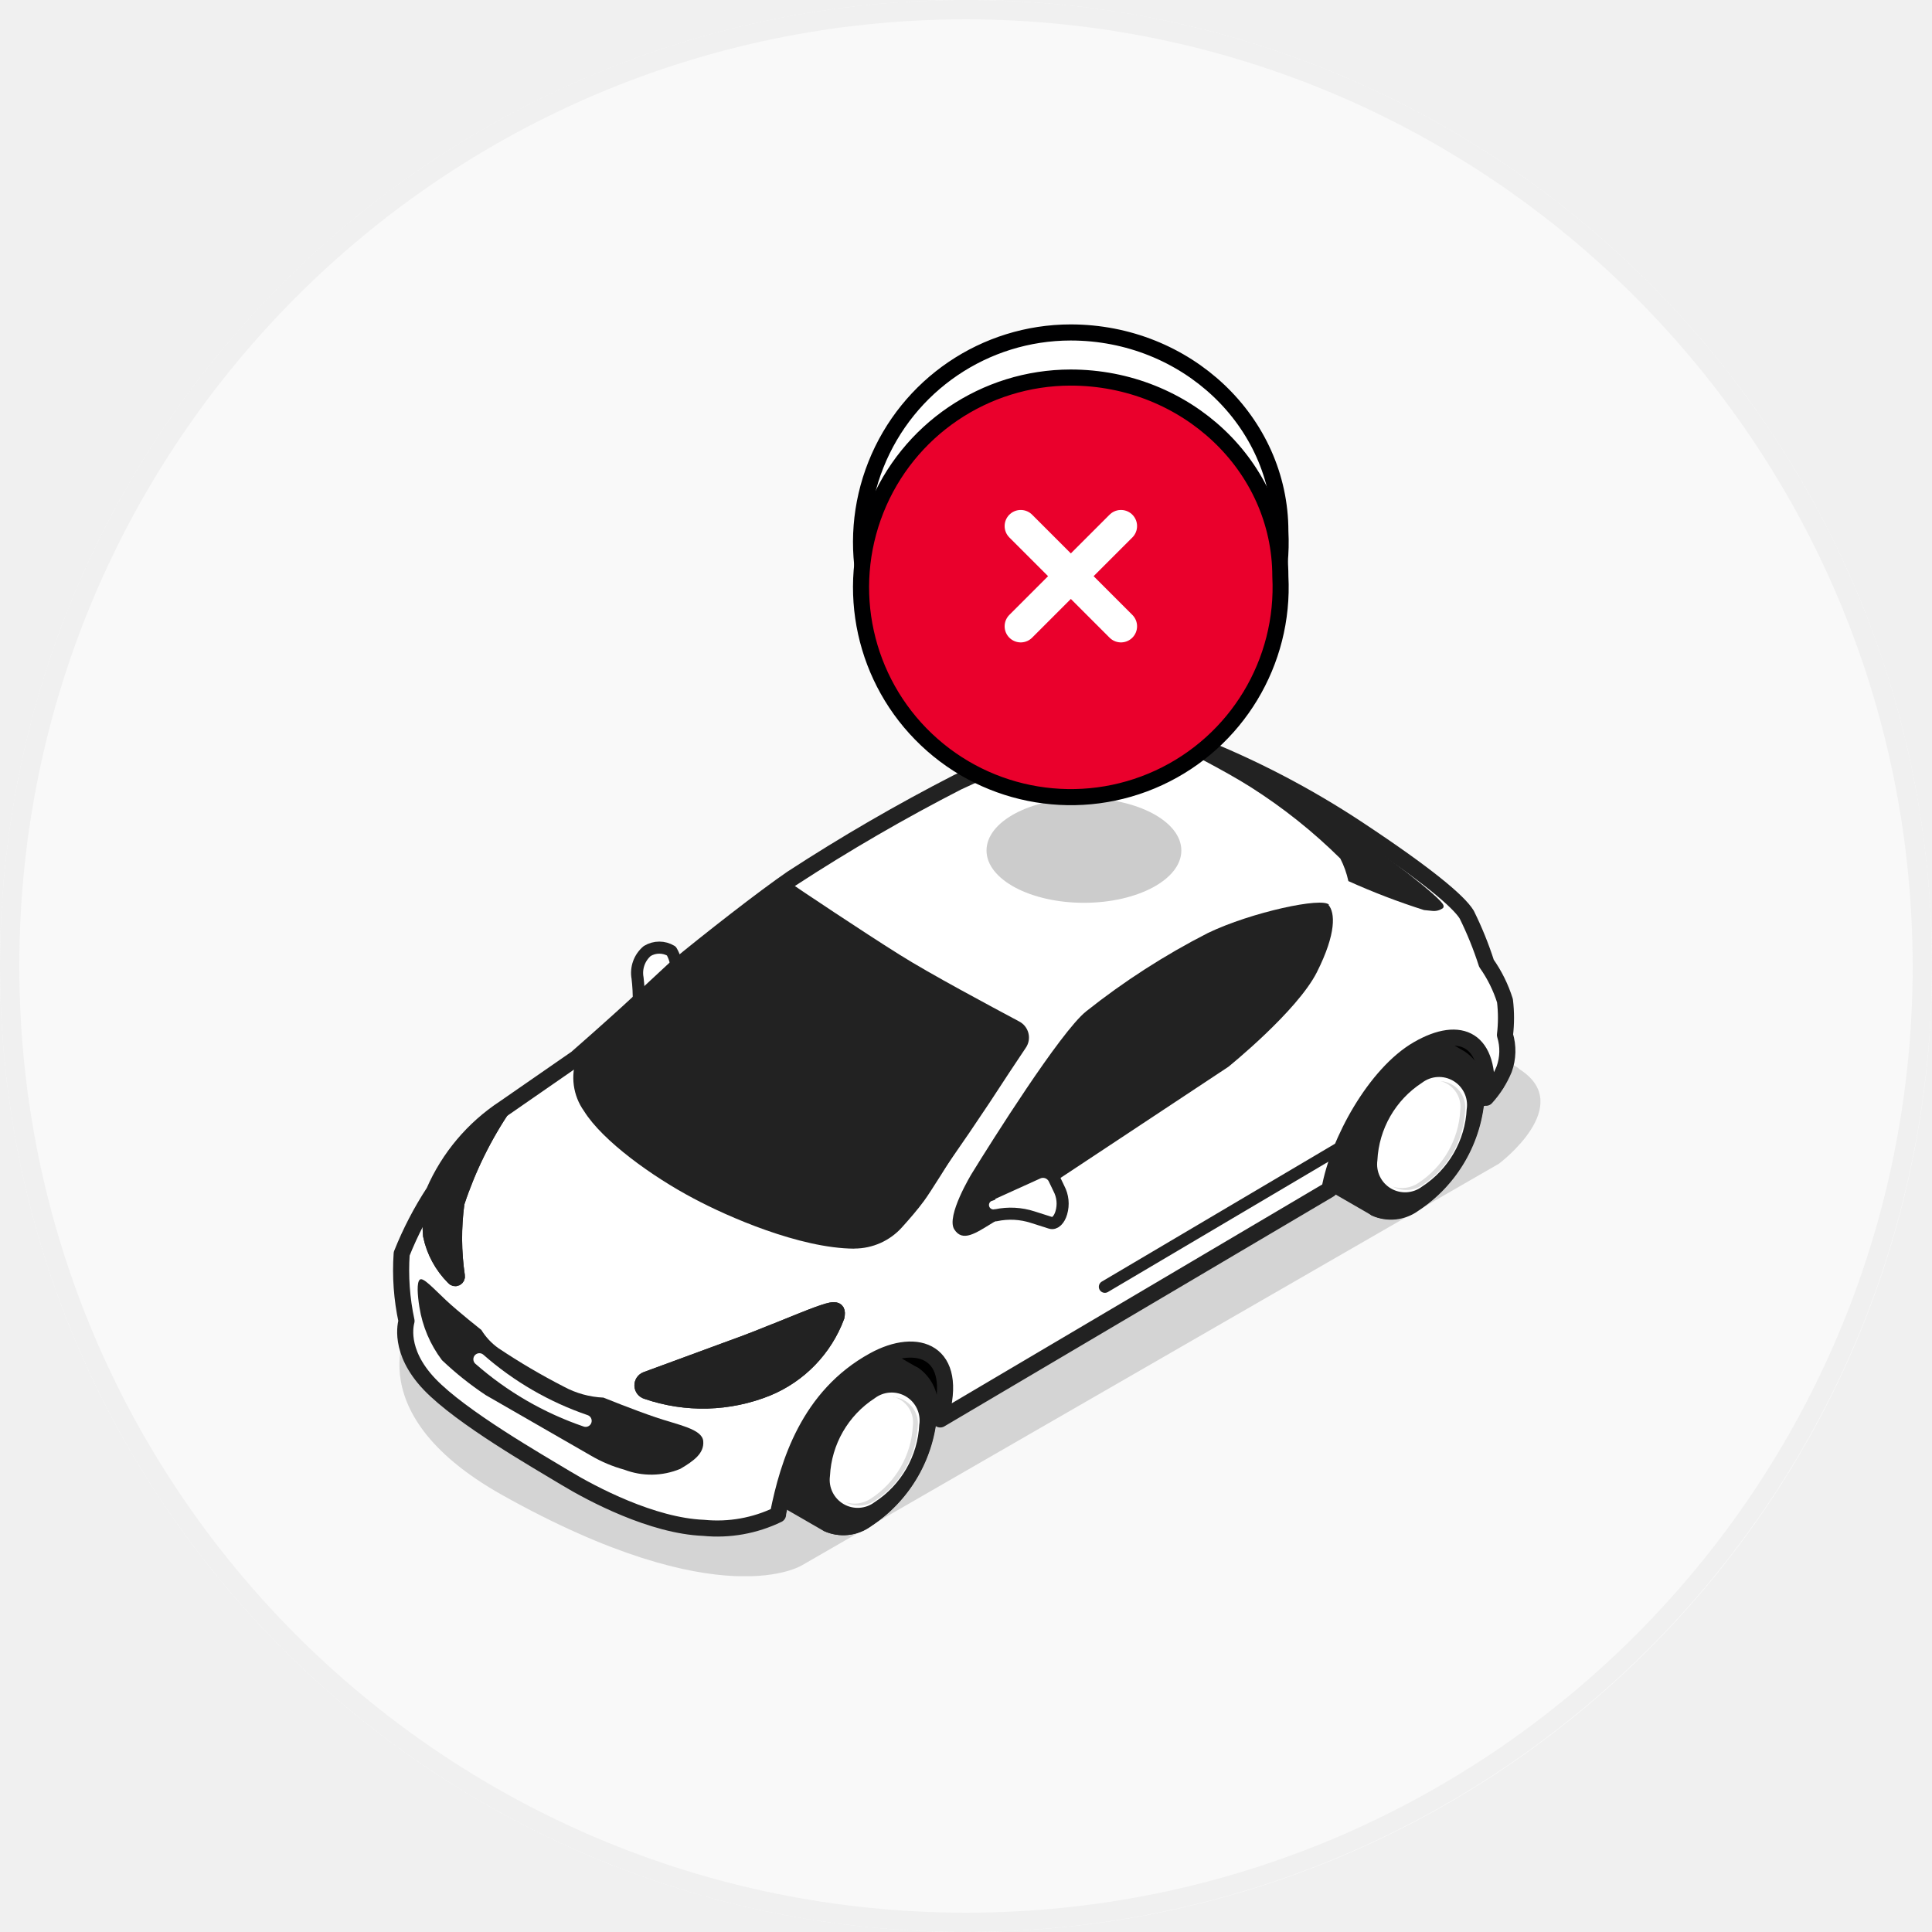
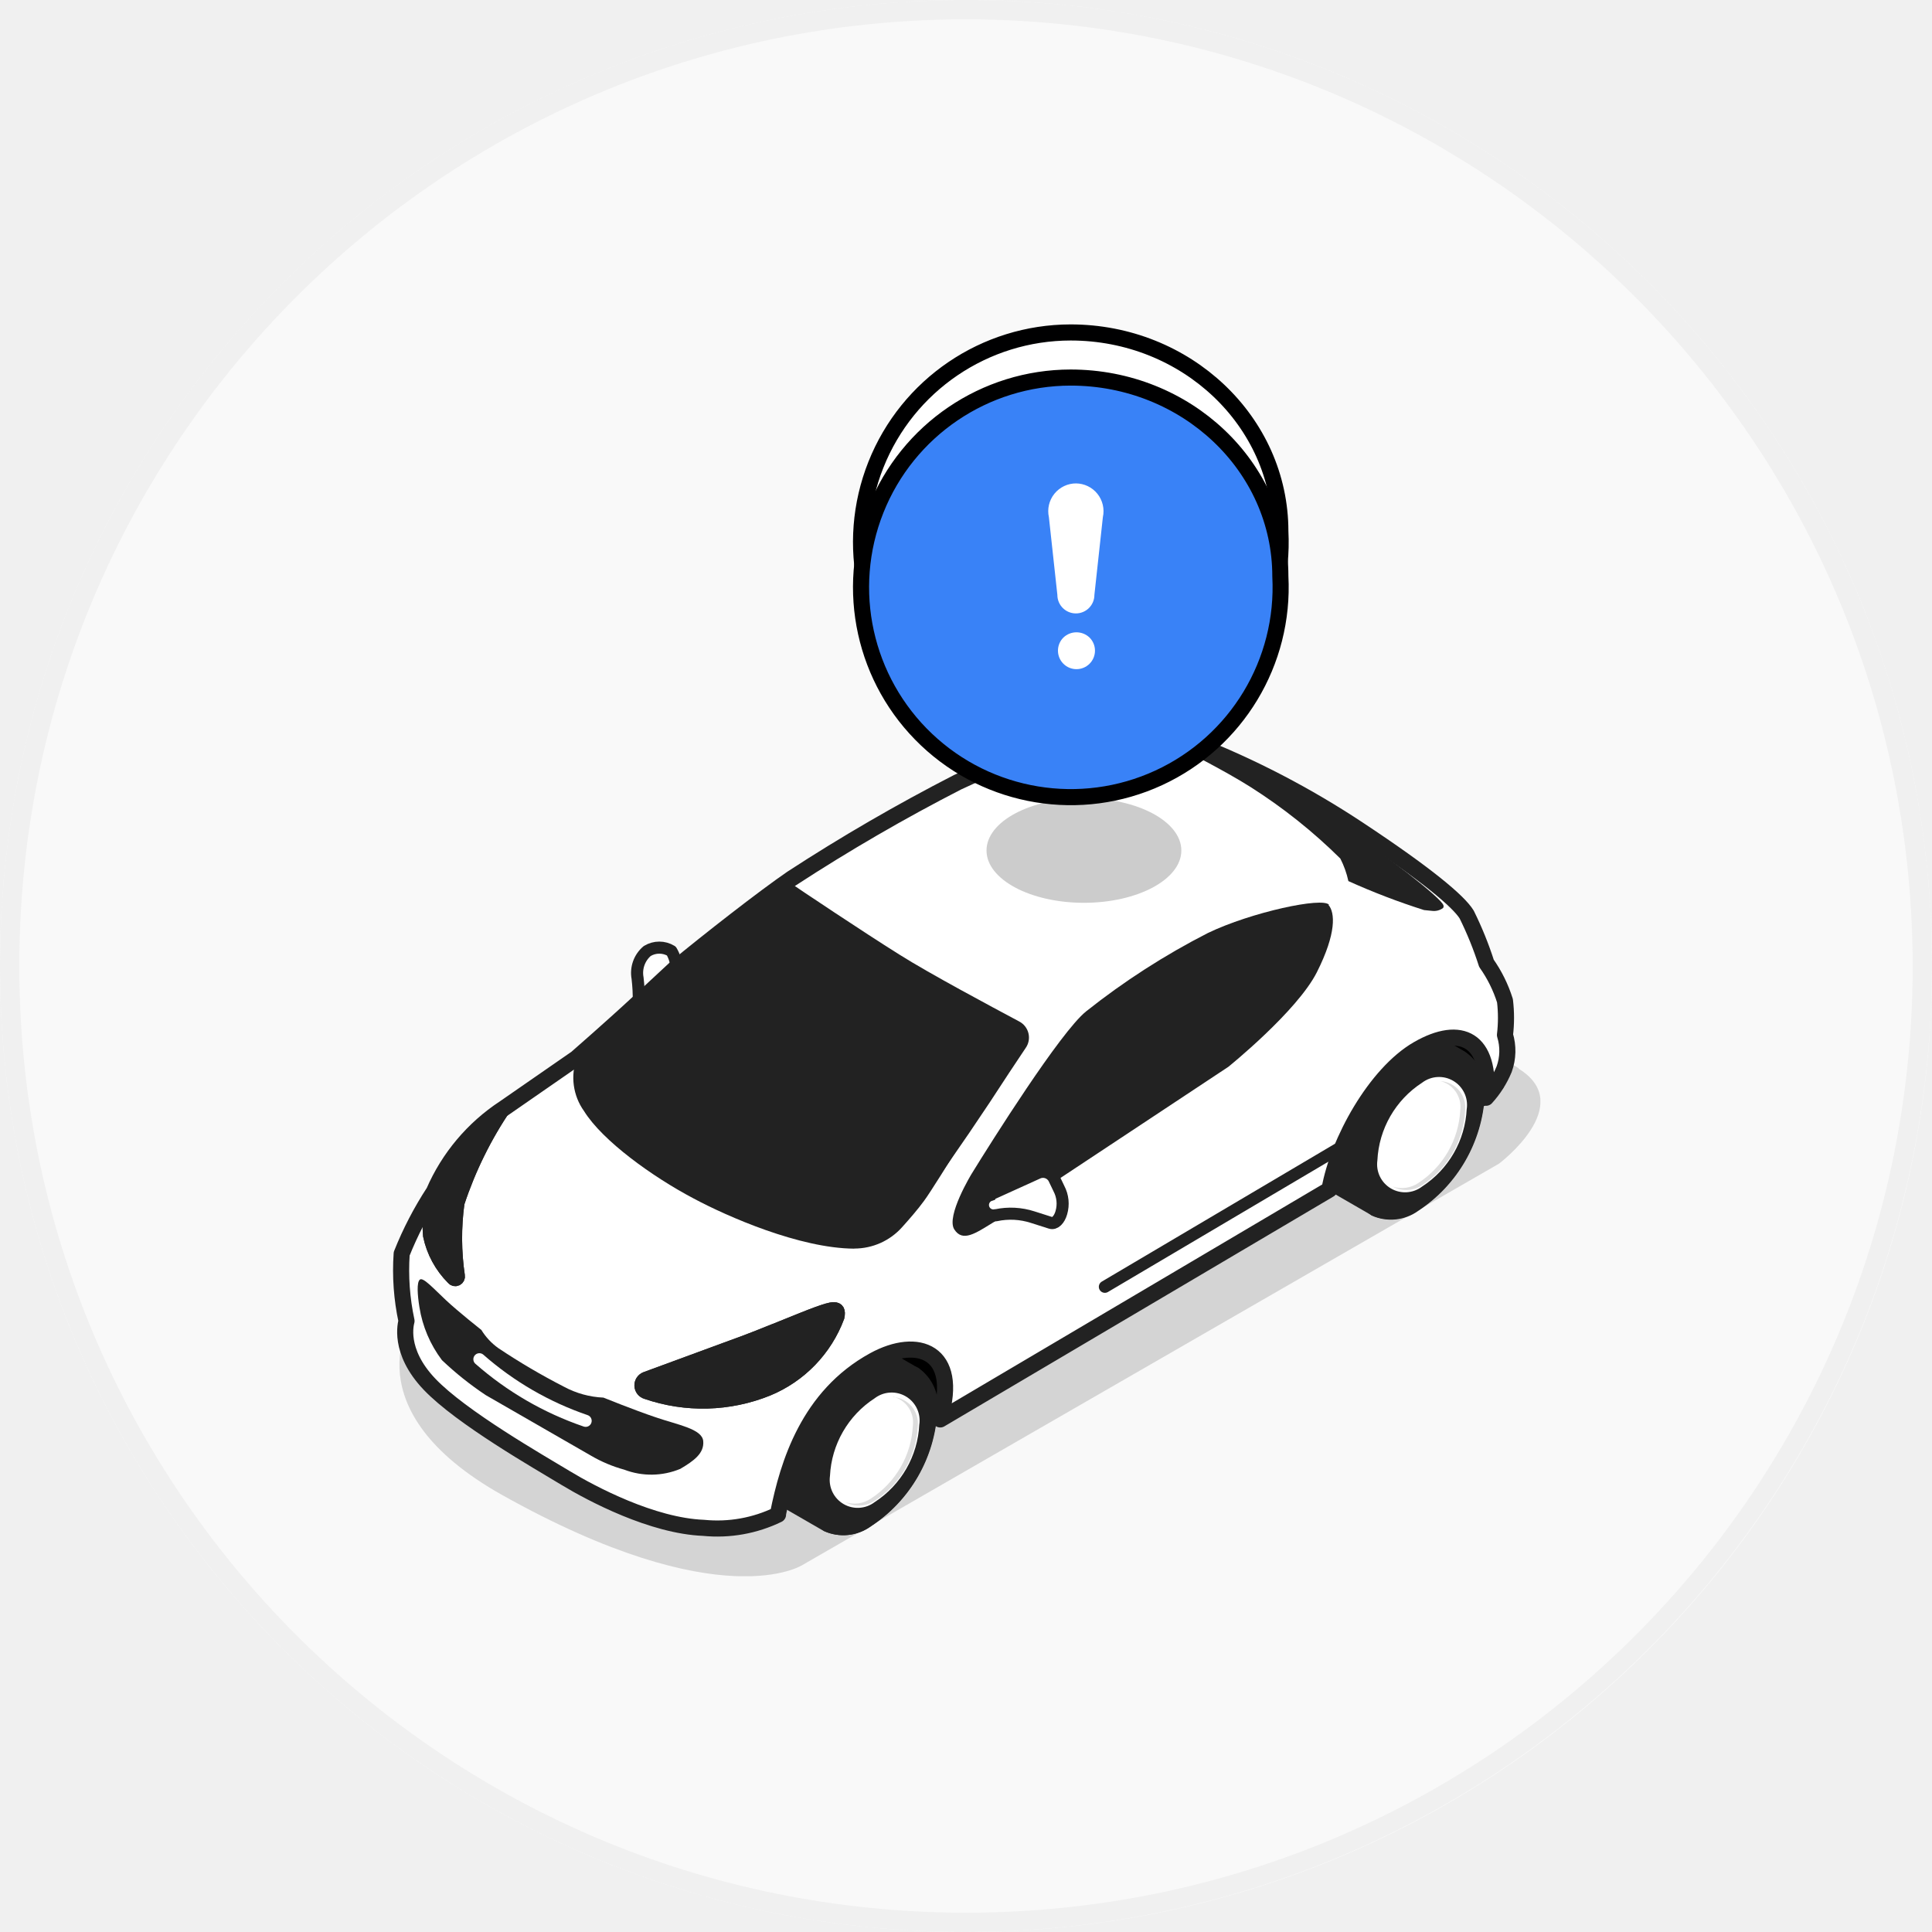
<svg xmlns="http://www.w3.org/2000/svg" width="100" height="100" viewBox="0 0 100 100">
  <defs>
    <clipPath id="clip-path">
      <rect id="사각형_59828" data-name="사각형 59828" width="100" height="100" transform="translate(138 80)" fill="#d5d5d5" />
    </clipPath>
    <clipPath id="clip-path-2">
-       <rect id="사각형_247576" data-name="사각형 247576" width="100" height="100" fill="none" />
+       <rect id="사각형_434297" data-name="사각형 434297" width="100" height="100" fill="none" />
    </clipPath>
    <clipPath id="clip-path-5">
-       <rect id="사각형_247572" data-name="사각형 247572" width="59.063" height="36.731" fill="none" />
+       <rect id="사각형_434293" data-name="사각형 434293" width="59.063" height="36.731" fill="none" />
    </clipPath>
    <clipPath id="clip-path-7">
-       <rect id="사각형_247574" data-name="사각형 247574" width="10.104" height="5.412" fill="none" />
+       <rect id="사각형_434295" data-name="사각형 434295" width="10.104" height="5.412" fill="none" />
    </clipPath>
  </defs>
  <g id="마스크_그룹_271" data-name="마스크 그룹 271" transform="translate(-138 -80)" clip-path="url(#clip-path)">
    <g id="null_100x100" transform="translate(188 130)">
-       <g id="그룹_324295" data-name="그룹 324295" transform="translate(-50 -50)" style="isolation: isolate">
+       <g id="그룹_586859" data-name="그룹 586859" transform="translate(-50 -50)" style="isolation: isolate">
        <g id="Layer_1" data-name="Layer 1">
-           <g id="그룹_324294" data-name="그룹 324294" clip-path="url(#clip-path-2)">
-             <g id="그룹_324287" data-name="그룹 324287" clip-path="url(#clip-path-2)">
-               <path id="패스_643359" data-name="패스 643359" d="M50,0A50,50,0,1,1,0,50,50.013,50.013,0,0,1,50,0" fill="#f9f9f9" />
-               <path id="패스_643360" data-name="패스 643360" d="M50,100a50,50,0,1,1,50-50,50.066,50.066,0,0,1-50,50M50,1A49,49,0,1,0,99,50,49.053,49.053,0,0,0,50,1" fill="#f0f0f0" />
+           <g id="그룹_586858" data-name="그룹 586858" clip-path="url(#clip-path-2)">
+             <g id="그룹_586851" data-name="그룹 586851" clip-path="url(#clip-path-2)">
+               <path id="패스_1457749" data-name="패스 1457749" d="M50,0A50,50,0,1,1,0,50,50.013,50.013,0,0,1,50,0" fill="#f9f9f9" />
+               <path id="패스_1457750" data-name="패스 1457750" d="M50,100a50,50,0,1,1,50-50,50.066,50.066,0,0,1-50,50M50,1A49,49,0,1,0,99,50,49.053,49.053,0,0,0,50,1" fill="#f0f0f0" />
            </g>
-             <g id="그룹_324290" data-name="그룹 324290" clip-path="url(#clip-path-2)">
-               <path id="패스_643361" data-name="패스 643361" d="M299.408,190.1a38.934,38.934,0,0,0,3.917,1.563c.667.1,1.292,0,1.188-.458s-3.312-2.875-4.792-3.812a60.237,60.237,0,0,0-6.75-3.729A18.406,18.406,0,0,0,289.7,182.6s2.938,1.438,4.583,2.479a26.558,26.558,0,0,1,4.688,3.729,5.084,5.084,0,0,1,.458,1.292" transform="translate(-229.346 -144.558)" fill="#141c1e" />
-               <g id="그룹_324289" data-name="그룹 324289" transform="translate(20.667 44.854)" opacity="0.15" style="mix-blend-mode: multiply;isolation: isolate">
-                 <g id="그룹_324288" data-name="그룹 324288" clip-path="url(#clip-path-5)">
-                   <path id="패스_643362" data-name="패스 643362" d="M157.16,225.658c-5.771-3.542-18.1-10.458-18.1-10.458L99.869,238.617s-3.187,4.708,4.667,9.125c11.375,6.375,15.563,3.625,15.563,3.625L156.14,230.6s4.063-3.042,1.021-4.917" transform="translate(-99.223 -215.221)" />
+             <g id="그룹_586854" data-name="그룹 586854" clip-path="url(#clip-path-2)">
+               <path id="패스_1457751" data-name="패스 1457751" d="M299.408,190.1a38.934,38.934,0,0,0,3.917,1.563c.667.1,1.292,0,1.188-.458s-3.312-2.875-4.792-3.812a60.237,60.237,0,0,0-6.75-3.729A18.406,18.406,0,0,0,289.7,182.6s2.938,1.438,4.583,2.479a26.558,26.558,0,0,1,4.688,3.729,5.084,5.084,0,0,1,.458,1.292" transform="translate(-229.346 -144.558)" fill="#141c1e" />
+               <g id="그룹_586853" data-name="그룹 586853" transform="translate(20.667 44.854)" opacity="0.15" style="mix-blend-mode: multiply;isolation: isolate">
+                 <g id="그룹_586852" data-name="그룹 586852" clip-path="url(#clip-path-5)">
+                   <path id="패스_1457752" data-name="패스 1457752" d="M157.16,225.658c-5.771-3.542-18.1-10.458-18.1-10.458L99.869,238.617s-3.187,4.708,4.667,9.125c11.375,6.375,15.563,3.625,15.563,3.625L156.14,230.6s4.063-3.042,1.021-4.917" transform="translate(-99.223 -215.221)" />
                </g>
              </g>
-               <path id="패스_643363" data-name="패스 643363" d="M222.063,337.321l-.792.792-.6.375L218,334.3l3.563.042Z" transform="translate(-172.583 -264.654)" />
-               <path id="패스_643364" data-name="패스 643364" d="M195.779,333.259l-2.6-1.5a2.462,2.462,0,0,0-2.437.25,7.639,7.639,0,0,0-3.437,5.979,2.408,2.408,0,0,0,1.021,2.229l2.6,1.5a2.421,2.421,0,0,0,2.417-.25,7.638,7.638,0,0,0,3.438-5.979,2.408,2.408,0,0,0-1.021-2.229" transform="translate(-148.279 -262.468)" fill="#222" />
-               <path id="패스_643365" data-name="패스 643365" d="M206.775,341.189a7.638,7.638,0,0,1-3.437,5.979,2.423,2.423,0,0,1-2.417.25,2.452,2.452,0,0,1-1.021-2.229,7.639,7.639,0,0,1,3.438-5.979,2.46,2.46,0,0,1,2.438-.25,2.408,2.408,0,0,1,1.021,2.229" transform="translate(-158.254 -268.168)" fill="#222" />
-               <path id="패스_643366" data-name="패스 643366" d="M208.075,342.695a7.034,7.034,0,0,1-3.187,5.521,1.943,1.943,0,0,1-3.187-1.854,7.034,7.034,0,0,1,3.188-5.521,2.254,2.254,0,0,1,2.25-.229,2.221,2.221,0,0,1,.938,2.063" transform="translate(-159.679 -269.486)" fill="#222" />
-               <path id="패스_643367" data-name="패스 643367" d="M210.824,347.681a5.083,5.083,0,0,1-2.312,4.021,1.448,1.448,0,0,1-2.312-1.354,5.083,5.083,0,0,1,2.313-4.021,1.448,1.448,0,0,1,2.313,1.354" transform="translate(-163.241 -273.952)" fill="#fff" />
-               <path id="패스_643368" data-name="패스 643368" d="M211.216,348.582a4.854,4.854,0,0,1-2.208,3.833,1.383,1.383,0,0,1-2.208-1.292,4.854,4.854,0,0,1,2.208-3.833,1.383,1.383,0,0,1,2.208,1.292" transform="translate(-163.716 -274.728)" fill="#fff" />
-               <path id="패스_643369" data-name="패스 643369" d="M212.479,347a1.377,1.377,0,0,1,1.021,1.5,4.792,4.792,0,0,1-2.167,3.771,1.521,1.521,0,0,1-1.333.188,1.482,1.482,0,0,0,1.542-.083,4.854,4.854,0,0,0,2.208-3.812,1.369,1.369,0,0,0-1.271-1.542" transform="translate(-166.25 -274.708)" fill="#ddd" />
-               <path id="패스_643370" data-name="패스 643370" d="M111.861,194.2c-1.229,1.146-3.208,2.875-3.208,2.875l-3.729,2.583A9.9,9.9,0,0,0,101.278,204a18.1,18.1,0,0,0-1.667,3.208,12.458,12.458,0,0,0,.25,3.479c-.021.1-.458,1.542,1.188,3.271s5.667,4.021,7.042,4.854,4.5,2.479,7.167,2.6a7.2,7.2,0,0,0,3.854-.687v-.042c.521-2.6,1.583-6.083,4.958-7.937,2.271-1.25,4.438-.458,3.438,2.958v.1l20.146-11.9c.438-2.479,2.375-6,4.583-7.271s3.792-.521,3.521,2.521a5.1,5.1,0,0,0,.938-1.479,2.792,2.792,0,0,0,.042-1.771,7.459,7.459,0,0,0,0-1.771,6.972,6.972,0,0,0-.958-1.937,18.344,18.344,0,0,0-1.021-2.521c-.417-.688-2.083-2.083-5.583-4.4a44.528,44.528,0,0,0-8.521-4.417,10.73,10.73,0,0,0-2.375-.479,5.231,5.231,0,0,0-1.75-.6,1.708,1.708,0,0,0-1.062.292,58.678,58.678,0,0,0-7.062,2.771,95.718,95.718,0,0,0-8.562,4.979c-1.458,1-4.312,3.229-6,4.625h0Z" transform="translate(-78.799 -142.33)" fill="none" stroke="#222" stroke-linejoin="round" stroke-width="0.625" />
-               <path id="패스_643371" data-name="패스 643371" d="M358.063,258.821l-.792.813-.6.354L354,255.8l3.563.063Z" transform="translate(-280.25 -202.508)" />
-               <path id="패스_643372" data-name="패스 643372" d="M331.779,254.759l-2.6-1.5a2.462,2.462,0,0,0-2.437.25,7.638,7.638,0,0,0-3.437,5.979,2.408,2.408,0,0,0,1.021,2.229l2.6,1.5a2.421,2.421,0,0,0,2.417-.25,7.638,7.638,0,0,0,3.438-5.979,2.408,2.408,0,0,0-1.021-2.229" transform="translate(-255.946 -200.322)" fill="#222" />
-               <path id="패스_643373" data-name="패스 643373" d="M342.775,262.789a7.671,7.671,0,0,1-3.437,5.979,2.423,2.423,0,0,1-2.417.25,2.452,2.452,0,0,1-1.021-2.229,7.638,7.638,0,0,1,3.438-5.979,2.46,2.46,0,0,1,2.438-.25,2.408,2.408,0,0,1,1.021,2.229" transform="translate(-265.921 -206.101)" fill="#222" />
-               <path id="패스_643374" data-name="패스 643374" d="M344.075,264.195a7.034,7.034,0,0,1-3.187,5.521,1.943,1.943,0,0,1-3.187-1.854,7.034,7.034,0,0,1,3.188-5.521,2.254,2.254,0,0,1,2.25-.229,2.221,2.221,0,0,1,.938,2.063" transform="translate(-267.346 -207.341)" fill="#222" />
-               <path id="패스_643375" data-name="패스 643375" d="M346.824,269.281a5.083,5.083,0,0,1-2.312,4.021,1.448,1.448,0,0,1-2.312-1.354,5.083,5.083,0,0,1,2.313-4.021,1.448,1.448,0,0,1,2.313,1.354" transform="translate(-270.907 -211.885)" fill="#fff" />
-               <path id="패스_643376" data-name="패스 643376" d="M347.216,270.082a4.854,4.854,0,0,1-2.208,3.833,1.383,1.383,0,0,1-2.208-1.292,4.854,4.854,0,0,1,2.208-3.833,1.383,1.383,0,0,1,2.208,1.292" transform="translate(-271.382 -212.582)" fill="#fff" />
-               <path id="패스_643377" data-name="패스 643377" d="M348.479,268.6a1.377,1.377,0,0,1,1.021,1.5,4.792,4.792,0,0,1-2.167,3.771,1.521,1.521,0,0,1-1.333.188,1.482,1.482,0,0,0,1.542-.083,4.854,4.854,0,0,0,2.208-3.833,1.369,1.369,0,0,0-1.271-1.542" transform="translate(-273.917 -212.642)" fill="#ddd" />
-               <path id="패스_643378" data-name="패스 643378" d="M160.368,236.531a1.981,1.981,0,0,0-.271-.9,1.2,1.2,0,0,0-1.25,0,1.485,1.485,0,0,0-.5,1.4,9.113,9.113,0,0,1,.063,1.229" transform="translate(-125.347 -186.406)" fill="#fff" />
-               <path id="패스_643379" data-name="패스 643379" d="M160.368,236.531a1.981,1.981,0,0,0-.271-.9,1.2,1.2,0,0,0-1.25,0,1.485,1.485,0,0,0-.5,1.4,9.113,9.113,0,0,1,.063,1.229" transform="translate(-125.347 -186.406)" fill="none" stroke="#222" stroke-linejoin="round" stroke-width="0.625" />
-               <path id="패스_643380" data-name="패스 643380" d="M111.761,194.146c-1.229,1.146-3.208,2.875-3.208,2.875l-3.729,2.583a9.9,9.9,0,0,0-3.646,4.333,18.105,18.105,0,0,0-1.667,3.208,12.459,12.459,0,0,0,.25,3.479c-.021.1-.458,1.542,1.188,3.271s5.667,4.021,7.042,4.854,4.5,2.479,7.146,2.583a7.2,7.2,0,0,0,3.854-.687V220.6c.521-2.6,1.583-6.083,4.958-7.937,2.271-1.25,4.438-.458,3.438,2.958v.1l20.146-11.9c.438-2.479,2.375-6,4.583-7.271s3.792-.521,3.521,2.521a5.1,5.1,0,0,0,.938-1.479,2.792,2.792,0,0,0,.042-1.771,7.458,7.458,0,0,0,0-1.771,6.972,6.972,0,0,0-.958-1.937,18.346,18.346,0,0,0-1.021-2.521c-.417-.687-2.083-2.083-5.583-4.4a45.632,45.632,0,0,0-8.521-4.437,10.729,10.729,0,0,0-2.375-.479,5.231,5.231,0,0,0-1.75-.6,1.708,1.708,0,0,0-1.062.292,58.676,58.676,0,0,0-7.062,2.771,96.27,96.27,0,0,0-8.583,4.979c-1.458,1-4.312,3.229-6,4.625h0Z" transform="translate(-78.72 -142.251)" fill="#fff" />
-               <path id="패스_643381" data-name="패스 643381" d="M111.761,194.146c-1.229,1.146-3.208,2.875-3.208,2.875l-3.729,2.583a9.9,9.9,0,0,0-3.646,4.333,18.105,18.105,0,0,0-1.667,3.208,12.459,12.459,0,0,0,.25,3.479c-.021.1-.458,1.542,1.188,3.271s5.667,4.021,7.042,4.854,4.5,2.479,7.146,2.583a7.2,7.2,0,0,0,3.854-.687V220.6c.521-2.6,1.583-6.083,4.958-7.937,2.271-1.25,4.438-.458,3.438,2.958v.1l20.146-11.9c.438-2.479,2.375-6,4.583-7.271s3.792-.521,3.521,2.521a5.1,5.1,0,0,0,.938-1.479,2.792,2.792,0,0,0,.042-1.771,7.458,7.458,0,0,0,0-1.771,6.972,6.972,0,0,0-.958-1.937,18.346,18.346,0,0,0-1.021-2.521c-.417-.687-2.083-2.083-5.583-4.4a45.632,45.632,0,0,0-8.521-4.437,10.729,10.729,0,0,0-2.375-.479,5.231,5.231,0,0,0-1.75-.6,1.708,1.708,0,0,0-1.062.292,58.676,58.676,0,0,0-7.062,2.771,96.27,96.27,0,0,0-8.583,4.979c-1.458,1-4.312,3.229-6,4.625h0Z" transform="translate(-78.72 -142.251)" fill="none" stroke="#222" stroke-linejoin="round" stroke-width="0.833" />
-               <path id="패스_643382" data-name="패스 643382" d="M157.007,239.108a3.312,3.312,0,0,0,2.458-1.1c.375-.417.813-.917,1.146-1.375.646-.875,3.667-5.917,5.146-8.021a.75.75,0,0,0-.271-1.1c-1.479-.771-4.646-2.479-6.25-3.479-2.1-1.333-5.458-3.625-5.458-3.625s-5.375,3.979-7.021,5.417-4.125,3.417-4.125,3.417a2.974,2.974,0,0,0,.375,2.75c.958,1.542,3.542,3.4,5.667,4.521,1.75.938,5.5,2.583,8.313,2.6" transform="translate(-112.778 -174.483)" fill="#222" />
-               <path id="패스_643383" data-name="패스 643383" d="M159.425,329.4a.417.417,0,0,1-.042-.792l4.417-1.625c1.479-.521,3.771-1.5,4.479-1.75s1.229-.437,1.083.229a6.57,6.57,0,0,1-3.646,3.771,8.875,8.875,0,0,1-6.292.146" transform="translate(-125.967 -257.291)" fill="#222" />
-               <path id="패스_643384" data-name="패스 643384" d="M159.425,329.4a.417.417,0,0,1-.042-.792l4.417-1.625c1.479-.521,3.771-1.5,4.479-1.75s1.229-.437,1.083.229a6.57,6.57,0,0,1-3.646,3.771A8.988,8.988,0,0,1,159.425,329.4Z" transform="translate(-125.967 -257.291)" fill="none" stroke="#222" stroke-miterlimit="10" stroke-width="0.625" />
-               <path id="패스_643385" data-name="패스 643385" d="M110.4,275.021h-.042a10.132,10.132,0,0,0-3.542,4.083l-.063.125h0a5.653,5.653,0,0,0-.312,2.438,4.433,4.433,0,0,0,1.208,2.229.188.188,0,0,0,.333-.146,13.4,13.4,0,0,1-.021-3.771A19.119,19.119,0,0,1,110.4,275" transform="translate(-84.232 -217.708)" fill="#222" />
-               <path id="패스_643386" data-name="패스 643386" d="M110.4,275.1h-.042a10.132,10.132,0,0,0-3.542,4.083l-.063.125h0a5.653,5.653,0,0,0-.312,2.438,4.433,4.433,0,0,0,1.208,2.229.187.187,0,0,0,.333-.146,13.4,13.4,0,0,1-.021-3.771A20,20,0,0,1,110.4,275.1Z" transform="translate(-84.232 -217.788)" fill="none" stroke="#222" stroke-miterlimit="10" stroke-width="0.625" />
-               <path id="패스_643387" data-name="패스 643387" d="M107.291,323.8a16.719,16.719,0,0,1-2.271-1.812,6.141,6.141,0,0,1-1.167-2.75c-.1-.625-.146-1.271.021-1.417s.708.458,1.354,1.063,1.833,1.542,1.833,1.542a3.23,3.23,0,0,0,.875.938,33.961,33.961,0,0,0,3.4,2,4.733,4.733,0,0,0,2.042.563s1.542.625,2.708,1.021,2.4.6,2.458,1.229-.479,1.021-1.187,1.438a3.913,3.913,0,0,1-2.9.042,7.147,7.147,0,0,1-1.729-.729" transform="translate(-82.145 -251.587)" fill="#222" />
-               <path id="패스_643388" data-name="패스 643388" d="M256.161,224.371c-.312-.417-4.021.375-6.271,1.458a37.734,37.734,0,0,0-6.312,4.063c-1.333,1.083-4.875,6.708-5.917,8.4,0,0-1.333,2.188-.9,2.875s1.125.188,1.979-.333l.167-.1a.666.666,0,0,1,.021-.312,21.5,21.5,0,0,1,1.854-1.875,1.215,1.215,0,0,1,1.292.083l8.875-5.875s3.563-2.875,4.583-4.9.938-3.083.6-3.479" transform="translate(-187.369 -177.537)" fill="#222" />
-               <path id="패스_643389" data-name="패스 643389" d="M252.917,249.517a1.238,1.238,0,0,1,1.146.021l7.6-5.042c-.271-1.271-1.083-4.771-1.646-6.4a41.146,41.146,0,0,0-4.208,2.9A31.283,31.283,0,0,0,252,246.121l.208,4.042a5.5,5.5,0,0,1,.708-.646" transform="translate(-199.5 -188.496)" fill="#222" />
-               <path id="패스_643390" data-name="패스 643390" d="M239.593,284.167l.813-.875-.292-3.792c-.625.958-1.187,1.875-1.646,2.625s-1.167,2.271-.9,2.729a.458.458,0,0,0,.417.271,3.03,3.03,0,0,0,1.187-.542l.188-.1.25-.146v-.125" transform="translate(-188.031 -221.271)" fill="#222" />
-               <path id="패스_643391" data-name="패스 643391" d="M303.475,225.063s-.062-.062-.375-.062a17.263,17.263,0,0,0-5.708,1.563l-.792.417c.354,1,1.292,3.771,1.958,6.042.833-.687,3.438-2.979,4.292-4.646s.938-2.917.625-3.312" transform="translate(-234.808 -178.125)" fill="#222" />
-               <path id="패스_643392" data-name="패스 643392" d="M299.6,189.071a63.984,63.984,0,0,0-6.646-3.75L290,184.3c.688.333,2.958,1.479,4.333,2.354a27.7,27.7,0,0,1,4.625,3.688,4.77,4.77,0,0,1,.417,1.167,35.85,35.85,0,0,0,3.917,1.5l.417.042a.792.792,0,0,0,.563-.146.146.146,0,0,0,.021-.146c-.1-.375-3.083-2.667-4.667-3.687" transform="translate(-229.583 -145.904)" fill="#222" />
-               <path id="패스_643393" data-name="패스 643393" d="M244.6,292.315l2.479-1.125a.646.646,0,0,1,.833.292l.25.521a1.667,1.667,0,0,1,.125,1.25c-.1.354-.333.6-.562.521l-.917-.292a3.688,3.688,0,0,0-1.9-.1h-.021a.542.542,0,0,1-.292-1.042" transform="translate(-193.353 -230.482)" fill="#fff" />
-               <path id="패스_643394" data-name="패스 643394" d="M244.6,292.315l2.479-1.125a.646.646,0,0,1,.833.292l.25.521a1.667,1.667,0,0,1,.125,1.25c-.1.354-.333.6-.562.521l-.917-.292a3.688,3.688,0,0,0-1.9-.1h-.021a.542.542,0,0,1-.292-1.042Z" transform="translate(-193.353 -230.482)" fill="none" stroke="#222" stroke-miterlimit="10" stroke-width="0.625" />
-               <path id="패스_643395" data-name="패스 643395" d="M110.4,275.1h-.042a10.132,10.132,0,0,0-3.542,4.083l-.063.125h0a5.653,5.653,0,0,0-.312,2.438,4.433,4.433,0,0,0,1.208,2.229.187.187,0,0,0,.333-.146,13.4,13.4,0,0,1-.021-3.771A20,20,0,0,1,110.4,275.1Z" transform="translate(-84.232 -217.788)" fill="none" stroke="#222" stroke-miterlimit="10" stroke-width="0.625" />
-               <path id="패스_643396" data-name="패스 643396" d="M159.425,329.4a.417.417,0,0,1-.042-.792l4.417-1.625c1.479-.521,3.771-1.5,4.479-1.75s1.229-.437,1.083.229a6.57,6.57,0,0,1-3.646,3.771A8.988,8.988,0,0,1,159.425,329.4Z" transform="translate(-125.967 -257.291)" fill="none" stroke="#222" stroke-miterlimit="10" stroke-width="0.625" />
-               <line id="선_89032" data-name="선 89032" y1="7.229" x2="12.229" transform="translate(57.188 59.375)" fill="#fff" />
-               <line id="선_89033" data-name="선 89033" y1="7.229" x2="12.229" transform="translate(57.188 59.375)" fill="none" stroke="#222" stroke-linecap="round" stroke-linejoin="round" stroke-width="0.625" />
-               <path id="패스_643397" data-name="패스 643397" d="M159.688,237.963a42.7,42.7,0,0,1-8.542-3.812c-3.25-1.958-4.937-3.75-5.646-4.958a1.832,1.832,0,0,1,.188-.292c.021-.021,1.958-1.958,3.583-3.375s5.75-5.1,6.458-5.625c.542.375,3.958,2.667,5.854,3.854,1.583,1,4.75,2.688,6.229,3.479a.625.625,0,0,1,.229.917l-.833,1.229q-2.062,3.188-4.271,6.271a6.042,6.042,0,0,1-3.229,2.313" transform="translate(-115.188 -174.088)" fill="#222" />
-               <path id="패스_643398" data-name="패스 643398" d="M155.063,220.4c.542.375,3.813,2.563,5.708,3.75,1.583,1,4.75,2.688,6.229,3.479a.625.625,0,0,1,.229.917l-.833,1.25q-2.062,3.188-4.271,6.271a6.042,6.042,0,0,1-3.229,2.313,42.7,42.7,0,0,1-8.542-3.813,17.617,17.617,0,0,1-5.854-5.25" transform="translate(-114.396 -174.483)" fill="none" stroke="#222" stroke-linecap="round" stroke-linejoin="round" stroke-width="0.625" />
-               <path id="패스_643399" data-name="패스 643399" d="M119.1,337.7a16.313,16.313,0,0,0,5.5,3.188" transform="translate(-94.287 -267.346)" fill="none" stroke="#fff" stroke-linecap="round" stroke-linejoin="round" stroke-width="0.625" />
-               <path id="패스_643400" data-name="패스 643400" d="M256.862,113.9v.021l-.062.042Z" transform="translate(-203.3 -90.171)" fill="#ea002c" />
-               <line id="선_89034" data-name="선 89034" x1="0.021" y2="0.021" transform="translate(53.563 23.729)" fill="#ea002c" />
-               <line id="선_89035" data-name="선 89035" x1="0.021" transform="translate(51.063 37.062)" fill="#ea002c" />
+               <path id="패스_1457753" data-name="패스 1457753" d="M222.063,337.321l-.792.792-.6.375L218,334.3l3.563.042Z" transform="translate(-172.583 -264.654)" />
+               <path id="패스_1457754" data-name="패스 1457754" d="M195.779,333.259l-2.6-1.5a2.462,2.462,0,0,0-2.437.25,7.639,7.639,0,0,0-3.437,5.979,2.408,2.408,0,0,0,1.021,2.229l2.6,1.5a2.421,2.421,0,0,0,2.417-.25,7.638,7.638,0,0,0,3.438-5.979,2.408,2.408,0,0,0-1.021-2.229" transform="translate(-148.279 -262.468)" fill="#222" />
+               <path id="패스_1457755" data-name="패스 1457755" d="M206.775,341.189a7.638,7.638,0,0,1-3.437,5.979,2.423,2.423,0,0,1-2.417.25,2.452,2.452,0,0,1-1.021-2.229,7.639,7.639,0,0,1,3.438-5.979,2.46,2.46,0,0,1,2.438-.25,2.408,2.408,0,0,1,1.021,2.229" transform="translate(-158.254 -268.168)" fill="#222" />
+               <path id="패스_1457756" data-name="패스 1457756" d="M208.075,342.695a7.034,7.034,0,0,1-3.187,5.521,1.943,1.943,0,0,1-3.187-1.854,7.034,7.034,0,0,1,3.188-5.521,2.254,2.254,0,0,1,2.25-.229,2.221,2.221,0,0,1,.938,2.063" transform="translate(-159.679 -269.486)" fill="#222" />
+               <path id="패스_1457757" data-name="패스 1457757" d="M210.824,347.681a5.083,5.083,0,0,1-2.312,4.021,1.448,1.448,0,0,1-2.312-1.354,5.083,5.083,0,0,1,2.313-4.021,1.448,1.448,0,0,1,2.313,1.354" transform="translate(-163.241 -273.952)" fill="#fff" />
+               <path id="패스_1457758" data-name="패스 1457758" d="M211.216,348.582a4.854,4.854,0,0,1-2.208,3.833,1.383,1.383,0,0,1-2.208-1.292,4.854,4.854,0,0,1,2.208-3.833,1.383,1.383,0,0,1,2.208,1.292" transform="translate(-163.716 -274.728)" fill="#fff" />
+               <path id="패스_1457759" data-name="패스 1457759" d="M212.479,347a1.377,1.377,0,0,1,1.021,1.5,4.792,4.792,0,0,1-2.167,3.771,1.521,1.521,0,0,1-1.333.188,1.482,1.482,0,0,0,1.542-.083,4.854,4.854,0,0,0,2.208-3.812,1.369,1.369,0,0,0-1.271-1.542" transform="translate(-166.25 -274.708)" fill="#ddd" />
+               <path id="패스_1457760" data-name="패스 1457760" d="M111.861,194.2c-1.229,1.146-3.208,2.875-3.208,2.875l-3.729,2.583A9.9,9.9,0,0,0,101.278,204a18.1,18.1,0,0,0-1.667,3.208,12.458,12.458,0,0,0,.25,3.479c-.021.1-.458,1.542,1.188,3.271s5.667,4.021,7.042,4.854,4.5,2.479,7.167,2.6a7.2,7.2,0,0,0,3.854-.687v-.042c.521-2.6,1.583-6.083,4.958-7.937,2.271-1.25,4.438-.458,3.438,2.958v.1l20.146-11.9c.438-2.479,2.375-6,4.583-7.271s3.792-.521,3.521,2.521a5.1,5.1,0,0,0,.938-1.479,2.792,2.792,0,0,0,.042-1.771,7.459,7.459,0,0,0,0-1.771,6.972,6.972,0,0,0-.958-1.937,18.344,18.344,0,0,0-1.021-2.521c-.417-.688-2.083-2.083-5.583-4.4a44.528,44.528,0,0,0-8.521-4.417,10.73,10.73,0,0,0-2.375-.479,5.231,5.231,0,0,0-1.75-.6,1.708,1.708,0,0,0-1.062.292,58.678,58.678,0,0,0-7.062,2.771,95.718,95.718,0,0,0-8.562,4.979c-1.458,1-4.312,3.229-6,4.625h0Z" transform="translate(-78.799 -142.33)" fill="none" stroke="#222" stroke-linejoin="round" stroke-width="0.625" />
+               <path id="패스_1457761" data-name="패스 1457761" d="M358.063,258.821l-.792.813-.6.354L354,255.8l3.563.063Z" transform="translate(-280.25 -202.508)" />
+               <path id="패스_1457762" data-name="패스 1457762" d="M331.779,254.759l-2.6-1.5a2.462,2.462,0,0,0-2.437.25,7.638,7.638,0,0,0-3.437,5.979,2.408,2.408,0,0,0,1.021,2.229l2.6,1.5a2.421,2.421,0,0,0,2.417-.25,7.638,7.638,0,0,0,3.438-5.979,2.408,2.408,0,0,0-1.021-2.229" transform="translate(-255.946 -200.322)" fill="#222" />
+               <path id="패스_1457763" data-name="패스 1457763" d="M342.775,262.789a7.671,7.671,0,0,1-3.437,5.979,2.423,2.423,0,0,1-2.417.25,2.452,2.452,0,0,1-1.021-2.229,7.638,7.638,0,0,1,3.438-5.979,2.46,2.46,0,0,1,2.438-.25,2.408,2.408,0,0,1,1.021,2.229" transform="translate(-265.921 -206.101)" fill="#222" />
+               <path id="패스_1457764" data-name="패스 1457764" d="M344.075,264.195a7.034,7.034,0,0,1-3.187,5.521,1.943,1.943,0,0,1-3.187-1.854,7.034,7.034,0,0,1,3.188-5.521,2.254,2.254,0,0,1,2.25-.229,2.221,2.221,0,0,1,.938,2.063" transform="translate(-267.346 -207.341)" fill="#222" />
+               <path id="패스_1457765" data-name="패스 1457765" d="M346.824,269.281a5.083,5.083,0,0,1-2.312,4.021,1.448,1.448,0,0,1-2.312-1.354,5.083,5.083,0,0,1,2.313-4.021,1.448,1.448,0,0,1,2.313,1.354" transform="translate(-270.907 -211.885)" fill="#fff" />
+               <path id="패스_1457766" data-name="패스 1457766" d="M347.216,270.082a4.854,4.854,0,0,1-2.208,3.833,1.383,1.383,0,0,1-2.208-1.292,4.854,4.854,0,0,1,2.208-3.833,1.383,1.383,0,0,1,2.208,1.292" transform="translate(-271.382 -212.582)" fill="#fff" />
+               <path id="패스_1457767" data-name="패스 1457767" d="M348.479,268.6a1.377,1.377,0,0,1,1.021,1.5,4.792,4.792,0,0,1-2.167,3.771,1.521,1.521,0,0,1-1.333.188,1.482,1.482,0,0,0,1.542-.083,4.854,4.854,0,0,0,2.208-3.833,1.369,1.369,0,0,0-1.271-1.542" transform="translate(-273.917 -212.642)" fill="#ddd" />
+               <path id="패스_1457768" data-name="패스 1457768" d="M160.368,236.531a1.981,1.981,0,0,0-.271-.9,1.2,1.2,0,0,0-1.25,0,1.485,1.485,0,0,0-.5,1.4,9.113,9.113,0,0,1,.063,1.229" transform="translate(-125.347 -186.406)" fill="#fff" />
+               <path id="패스_1457769" data-name="패스 1457769" d="M160.368,236.531a1.981,1.981,0,0,0-.271-.9,1.2,1.2,0,0,0-1.25,0,1.485,1.485,0,0,0-.5,1.4,9.113,9.113,0,0,1,.063,1.229" transform="translate(-125.347 -186.406)" fill="none" stroke="#222" stroke-linejoin="round" stroke-width="0.625" />
+               <path id="패스_1457770" data-name="패스 1457770" d="M111.761,194.146c-1.229,1.146-3.208,2.875-3.208,2.875l-3.729,2.583a9.9,9.9,0,0,0-3.646,4.333,18.105,18.105,0,0,0-1.667,3.208,12.459,12.459,0,0,0,.25,3.479c-.021.1-.458,1.542,1.188,3.271s5.667,4.021,7.042,4.854,4.5,2.479,7.146,2.583a7.2,7.2,0,0,0,3.854-.687V220.6c.521-2.6,1.583-6.083,4.958-7.937,2.271-1.25,4.438-.458,3.438,2.958v.1l20.146-11.9c.438-2.479,2.375-6,4.583-7.271s3.792-.521,3.521,2.521a5.1,5.1,0,0,0,.938-1.479,2.792,2.792,0,0,0,.042-1.771,7.458,7.458,0,0,0,0-1.771,6.972,6.972,0,0,0-.958-1.937,18.346,18.346,0,0,0-1.021-2.521c-.417-.687-2.083-2.083-5.583-4.4a45.632,45.632,0,0,0-8.521-4.437,10.729,10.729,0,0,0-2.375-.479,5.231,5.231,0,0,0-1.75-.6,1.708,1.708,0,0,0-1.062.292,58.676,58.676,0,0,0-7.062,2.771,96.27,96.27,0,0,0-8.583,4.979c-1.458,1-4.312,3.229-6,4.625h0Z" transform="translate(-78.72 -142.251)" fill="#fff" />
+               <path id="패스_1457771" data-name="패스 1457771" d="M111.761,194.146c-1.229,1.146-3.208,2.875-3.208,2.875l-3.729,2.583a9.9,9.9,0,0,0-3.646,4.333,18.105,18.105,0,0,0-1.667,3.208,12.459,12.459,0,0,0,.25,3.479c-.021.1-.458,1.542,1.188,3.271s5.667,4.021,7.042,4.854,4.5,2.479,7.146,2.583a7.2,7.2,0,0,0,3.854-.687V220.6c.521-2.6,1.583-6.083,4.958-7.937,2.271-1.25,4.438-.458,3.438,2.958v.1l20.146-11.9c.438-2.479,2.375-6,4.583-7.271s3.792-.521,3.521,2.521a5.1,5.1,0,0,0,.938-1.479,2.792,2.792,0,0,0,.042-1.771,7.458,7.458,0,0,0,0-1.771,6.972,6.972,0,0,0-.958-1.937,18.346,18.346,0,0,0-1.021-2.521c-.417-.687-2.083-2.083-5.583-4.4a45.632,45.632,0,0,0-8.521-4.437,10.729,10.729,0,0,0-2.375-.479,5.231,5.231,0,0,0-1.75-.6,1.708,1.708,0,0,0-1.062.292,58.676,58.676,0,0,0-7.062,2.771,96.27,96.27,0,0,0-8.583,4.979c-1.458,1-4.312,3.229-6,4.625h0Z" transform="translate(-78.72 -142.251)" fill="none" stroke="#222" stroke-linejoin="round" stroke-width="0.833" />
+               <path id="패스_1457772" data-name="패스 1457772" d="M157.007,239.108a3.312,3.312,0,0,0,2.458-1.1c.375-.417.813-.917,1.146-1.375.646-.875,3.667-5.917,5.146-8.021a.75.75,0,0,0-.271-1.1c-1.479-.771-4.646-2.479-6.25-3.479-2.1-1.333-5.458-3.625-5.458-3.625s-5.375,3.979-7.021,5.417-4.125,3.417-4.125,3.417a2.974,2.974,0,0,0,.375,2.75c.958,1.542,3.542,3.4,5.667,4.521,1.75.938,5.5,2.583,8.313,2.6" transform="translate(-112.778 -174.483)" fill="#222" />
+               <path id="패스_1457773" data-name="패스 1457773" d="M159.425,329.4a.417.417,0,0,1-.042-.792l4.417-1.625c1.479-.521,3.771-1.5,4.479-1.75s1.229-.437,1.083.229a6.57,6.57,0,0,1-3.646,3.771,8.875,8.875,0,0,1-6.292.146" transform="translate(-125.967 -257.291)" fill="#222" />
+               <path id="패스_1457774" data-name="패스 1457774" d="M159.425,329.4a.417.417,0,0,1-.042-.792l4.417-1.625c1.479-.521,3.771-1.5,4.479-1.75s1.229-.437,1.083.229a6.57,6.57,0,0,1-3.646,3.771A8.988,8.988,0,0,1,159.425,329.4Z" transform="translate(-125.967 -257.291)" fill="none" stroke="#222" stroke-miterlimit="10" stroke-width="0.625" />
+               <path id="패스_1457775" data-name="패스 1457775" d="M110.4,275.021h-.042a10.132,10.132,0,0,0-3.542,4.083l-.063.125h0a5.653,5.653,0,0,0-.312,2.438,4.433,4.433,0,0,0,1.208,2.229.188.188,0,0,0,.333-.146,13.4,13.4,0,0,1-.021-3.771A19.119,19.119,0,0,1,110.4,275" transform="translate(-84.232 -217.708)" fill="#222" />
+               <path id="패스_1457776" data-name="패스 1457776" d="M110.4,275.1h-.042a10.132,10.132,0,0,0-3.542,4.083l-.063.125h0a5.653,5.653,0,0,0-.312,2.438,4.433,4.433,0,0,0,1.208,2.229.187.187,0,0,0,.333-.146,13.4,13.4,0,0,1-.021-3.771A20,20,0,0,1,110.4,275.1Z" transform="translate(-84.232 -217.788)" fill="none" stroke="#222" stroke-miterlimit="10" stroke-width="0.625" />
+               <path id="패스_1457777" data-name="패스 1457777" d="M107.291,323.8a16.719,16.719,0,0,1-2.271-1.812,6.141,6.141,0,0,1-1.167-2.75c-.1-.625-.146-1.271.021-1.417s.708.458,1.354,1.063,1.833,1.542,1.833,1.542a3.23,3.23,0,0,0,.875.938,33.961,33.961,0,0,0,3.4,2,4.733,4.733,0,0,0,2.042.563s1.542.625,2.708,1.021,2.4.6,2.458,1.229-.479,1.021-1.187,1.438a3.913,3.913,0,0,1-2.9.042,7.147,7.147,0,0,1-1.729-.729" transform="translate(-82.145 -251.587)" fill="#222" />
+               <path id="패스_1457778" data-name="패스 1457778" d="M256.161,224.371c-.312-.417-4.021.375-6.271,1.458a37.734,37.734,0,0,0-6.312,4.063c-1.333,1.083-4.875,6.708-5.917,8.4,0,0-1.333,2.188-.9,2.875s1.125.188,1.979-.333l.167-.1a.666.666,0,0,1,.021-.312,21.5,21.5,0,0,1,1.854-1.875,1.215,1.215,0,0,1,1.292.083l8.875-5.875s3.563-2.875,4.583-4.9.938-3.083.6-3.479" transform="translate(-187.369 -177.537)" fill="#222" />
+               <path id="패스_1457779" data-name="패스 1457779" d="M252.917,249.517a1.238,1.238,0,0,1,1.146.021l7.6-5.042c-.271-1.271-1.083-4.771-1.646-6.4a41.146,41.146,0,0,0-4.208,2.9A31.283,31.283,0,0,0,252,246.121l.208,4.042a5.5,5.5,0,0,1,.708-.646" transform="translate(-199.5 -188.496)" fill="#222" />
+               <path id="패스_1457780" data-name="패스 1457780" d="M239.593,284.167l.813-.875-.292-3.792c-.625.958-1.187,1.875-1.646,2.625s-1.167,2.271-.9,2.729a.458.458,0,0,0,.417.271,3.03,3.03,0,0,0,1.187-.542l.188-.1.25-.146v-.125" transform="translate(-188.031 -221.271)" fill="#222" />
+               <path id="패스_1457781" data-name="패스 1457781" d="M303.475,225.063s-.062-.062-.375-.062a17.263,17.263,0,0,0-5.708,1.563l-.792.417c.354,1,1.292,3.771,1.958,6.042.833-.687,3.438-2.979,4.292-4.646s.938-2.917.625-3.312" transform="translate(-234.808 -178.125)" fill="#222" />
+               <path id="패스_1457782" data-name="패스 1457782" d="M299.6,189.071a63.984,63.984,0,0,0-6.646-3.75L290,184.3c.688.333,2.958,1.479,4.333,2.354a27.7,27.7,0,0,1,4.625,3.688,4.77,4.77,0,0,1,.417,1.167,35.85,35.85,0,0,0,3.917,1.5l.417.042a.792.792,0,0,0,.563-.146.146.146,0,0,0,.021-.146c-.1-.375-3.083-2.667-4.667-3.687" transform="translate(-229.583 -145.904)" fill="#222" />
+               <path id="패스_1457783" data-name="패스 1457783" d="M244.6,292.315l2.479-1.125a.646.646,0,0,1,.833.292l.25.521a1.667,1.667,0,0,1,.125,1.25c-.1.354-.333.6-.562.521l-.917-.292a3.688,3.688,0,0,0-1.9-.1h-.021a.542.542,0,0,1-.292-1.042" transform="translate(-193.353 -230.482)" fill="#fff" />
+               <path id="패스_1457784" data-name="패스 1457784" d="M244.6,292.315l2.479-1.125a.646.646,0,0,1,.833.292l.25.521a1.667,1.667,0,0,1,.125,1.25c-.1.354-.333.6-.562.521l-.917-.292a3.688,3.688,0,0,0-1.9-.1h-.021a.542.542,0,0,1-.292-1.042Z" transform="translate(-193.353 -230.482)" fill="none" stroke="#222" stroke-miterlimit="10" stroke-width="0.625" />
+               <path id="패스_1457785" data-name="패스 1457785" d="M110.4,275.1h-.042a10.132,10.132,0,0,0-3.542,4.083l-.063.125h0a5.653,5.653,0,0,0-.312,2.438,4.433,4.433,0,0,0,1.208,2.229.187.187,0,0,0,.333-.146,13.4,13.4,0,0,1-.021-3.771A20,20,0,0,1,110.4,275.1Z" transform="translate(-84.232 -217.788)" fill="none" stroke="#222" stroke-miterlimit="10" stroke-width="0.625" />
+               <path id="패스_1457786" data-name="패스 1457786" d="M159.425,329.4a.417.417,0,0,1-.042-.792l4.417-1.625c1.479-.521,3.771-1.5,4.479-1.75s1.229-.437,1.083.229a6.57,6.57,0,0,1-3.646,3.771A8.988,8.988,0,0,1,159.425,329.4Z" transform="translate(-125.967 -257.291)" fill="none" stroke="#222" stroke-miterlimit="10" stroke-width="0.625" />
+               <line id="선_169442" data-name="선 169442" y1="7.229" x2="12.229" transform="translate(57.188 59.375)" fill="#fff" />
+               <line id="선_169443" data-name="선 169443" y1="7.229" x2="12.229" transform="translate(57.188 59.375)" fill="none" stroke="#222" stroke-linecap="round" stroke-linejoin="round" stroke-width="0.625" />
+               <path id="패스_1457787" data-name="패스 1457787" d="M159.688,237.963a42.7,42.7,0,0,1-8.542-3.812c-3.25-1.958-4.937-3.75-5.646-4.958a1.832,1.832,0,0,1,.188-.292c.021-.021,1.958-1.958,3.583-3.375s5.75-5.1,6.458-5.625c.542.375,3.958,2.667,5.854,3.854,1.583,1,4.75,2.688,6.229,3.479a.625.625,0,0,1,.229.917l-.833,1.229q-2.062,3.188-4.271,6.271a6.042,6.042,0,0,1-3.229,2.313" transform="translate(-115.188 -174.088)" fill="#222" />
+               <path id="패스_1457788" data-name="패스 1457788" d="M155.063,220.4c.542.375,3.813,2.563,5.708,3.75,1.583,1,4.75,2.688,6.229,3.479a.625.625,0,0,1,.229.917l-.833,1.25q-2.062,3.188-4.271,6.271a6.042,6.042,0,0,1-3.229,2.313,42.7,42.7,0,0,1-8.542-3.813,17.617,17.617,0,0,1-5.854-5.25" transform="translate(-114.396 -174.483)" fill="none" stroke="#222" stroke-linecap="round" stroke-linejoin="round" stroke-width="0.625" />
+               <path id="패스_1457789" data-name="패스 1457789" d="M119.1,337.7a16.313,16.313,0,0,0,5.5,3.188" transform="translate(-94.287 -267.346)" fill="none" stroke="#fff" stroke-linecap="round" stroke-linejoin="round" stroke-width="0.625" />
+               <path id="패스_1457790" data-name="패스 1457790" d="M256.862,113.9v.021l-.062.042Z" transform="translate(-203.3 -90.171)" fill="#ea002c" />
+               <line id="선_169444" data-name="선 169444" x1="0.021" y2="0.021" transform="translate(53.563 23.729)" fill="#ea002c" />
+               <line id="선_169445" data-name="선 169445" x1="0.021" transform="translate(51.063 37.062)" fill="#ea002c" />
            </g>
-             <g id="그룹_324293" data-name="그룹 324293" clip-path="url(#clip-path-2)">
-               <path id="패스_643401" data-name="패스 643401" d="M235.688,92.892A10.859,10.859,0,1,1,224.833,82.6c5.979,0,10.854,4.6,10.854,10.292" transform="translate(-169.417 -65.392)" fill="#fff" />
-               <path id="패스_643402" data-name="패스 643402" d="M235.688,92.892A10.859,10.859,0,1,1,224.833,82.6C230.813,82.6,235.688,87.2,235.688,92.892Z" transform="translate(-169.417 -65.392)" fill="none" stroke="#000001" stroke-linejoin="round" stroke-width="0.833" />
-               <path id="패스_643403" data-name="패스 643403" d="M235.688,104.092A10.859,10.859,0,1,1,224.833,93.8c5.979,0,10.854,4.6,10.854,10.292" transform="translate(-169.417 -74.258)" fill="#ea002c" />
-               <path id="패스_643404" data-name="패스 643404" d="M235.688,104.092A10.859,10.859,0,1,1,224.833,93.8C230.813,93.8,235.688,98.4,235.688,104.092Z" transform="translate(-169.417 -74.258)" fill="none" stroke="#000001" stroke-linejoin="round" stroke-width="0.833" />
-               <line id="선_89036" data-name="선 89036" x1="5.188" y2="5.188" transform="translate(52.833 27.229)" fill="#ea002c" />
-               <line id="선_89037" data-name="선 89037" x1="5.188" y2="5.188" transform="translate(52.833 27.229)" fill="none" stroke="#fff" stroke-linecap="round" stroke-linejoin="round" stroke-width="1.667" />
-               <line id="선_89038" data-name="선 89038" x2="5.188" y2="5.188" transform="translate(52.833 27.229)" fill="#ea002c" />
-               <line id="선_89039" data-name="선 89039" x2="5.188" y2="5.188" transform="translate(52.833 27.229)" fill="none" stroke="#fff" stroke-linecap="round" stroke-linejoin="round" stroke-width="1.667" />
-               <g id="그룹_324292" data-name="그룹 324292" transform="translate(51.042 41.313)" opacity="0.2">
-                 <g id="그룹_324291" data-name="그룹 324291" clip-path="url(#clip-path-7)">
-                   <path id="패스_643405" data-name="패스 643405" d="M255.183,201.008c0,1.5-2.271,2.708-5.042,2.708s-5.042-1.208-5.042-2.708,2.271-2.708,5.042-2.708,5.042,1.208,5.042,2.708" transform="translate(-245.079 -198.3)" />
+             <g id="그룹_586857" data-name="그룹 586857" clip-path="url(#clip-path-2)">
+               <path id="패스_1457791" data-name="패스 1457791" d="M235.688,92.892A10.859,10.859,0,1,1,224.833,82.6c5.979,0,10.854,4.6,10.854,10.292" transform="translate(-169.417 -65.392)" fill="#fff" />
+               <path id="패스_1457792" data-name="패스 1457792" d="M235.688,92.892A10.859,10.859,0,1,1,224.833,82.6C230.813,82.6,235.688,87.2,235.688,92.892Z" transform="translate(-169.417 -65.392)" fill="none" stroke="#000001" stroke-linejoin="round" stroke-width="0.833" />
+               <g id="그룹_586856" data-name="그룹 586856" transform="translate(51.042 41.313)" opacity="0.2">
+                 <g id="그룹_586855" data-name="그룹 586855" clip-path="url(#clip-path-7)">
+                   <path id="패스_1457793" data-name="패스 1457793" d="M255.183,201.008c0,1.5-2.271,2.708-5.042,2.708s-5.042-1.208-5.042-2.708,2.271-2.708,5.042-2.708,5.042,1.208,5.042,2.708" transform="translate(-245.079 -198.3)" />
                </g>
              </g>
+               <path id="패스_1457794" data-name="패스 1457794" d="M235.688,104.092A10.859,10.859,0,1,1,224.833,93.8c5.979,0,10.854,4.6,10.854,10.292" transform="translate(-169.417 -74.258)" fill="#3982f7" />
+               <path id="패스_1457795" data-name="패스 1457795" d="M235.688,104.092A10.859,10.859,0,1,1,224.833,93.8C230.813,93.8,235.688,98.4,235.688,104.092Z" transform="translate(-169.417 -74.258)" fill="none" stroke="#000001" stroke-linejoin="round" stroke-width="0.833" />
+               <path id="패스_1457796" data-name="패스 1457796" d="M264.485,157.367a.979.979,0,0,0-1.354,0,.958.958,0,1,0,1.354,0" transform="translate(-208.09 -124.367)" fill="#fff" />
+               <path id="패스_1457797" data-name="패스 1457797" d="M261.886,120.1a1.438,1.438,0,0,0-1.417,1.75l.438,4.021a.958.958,0,0,0,1.917,0l.438-4.021a1.438,1.438,0,0,0-1.4-1.75" transform="translate(-206.178 -95.079)" fill="#fff" />
            </g>
          </g>
        </g>
      </g>
    </g>
  </g>
</svg>
